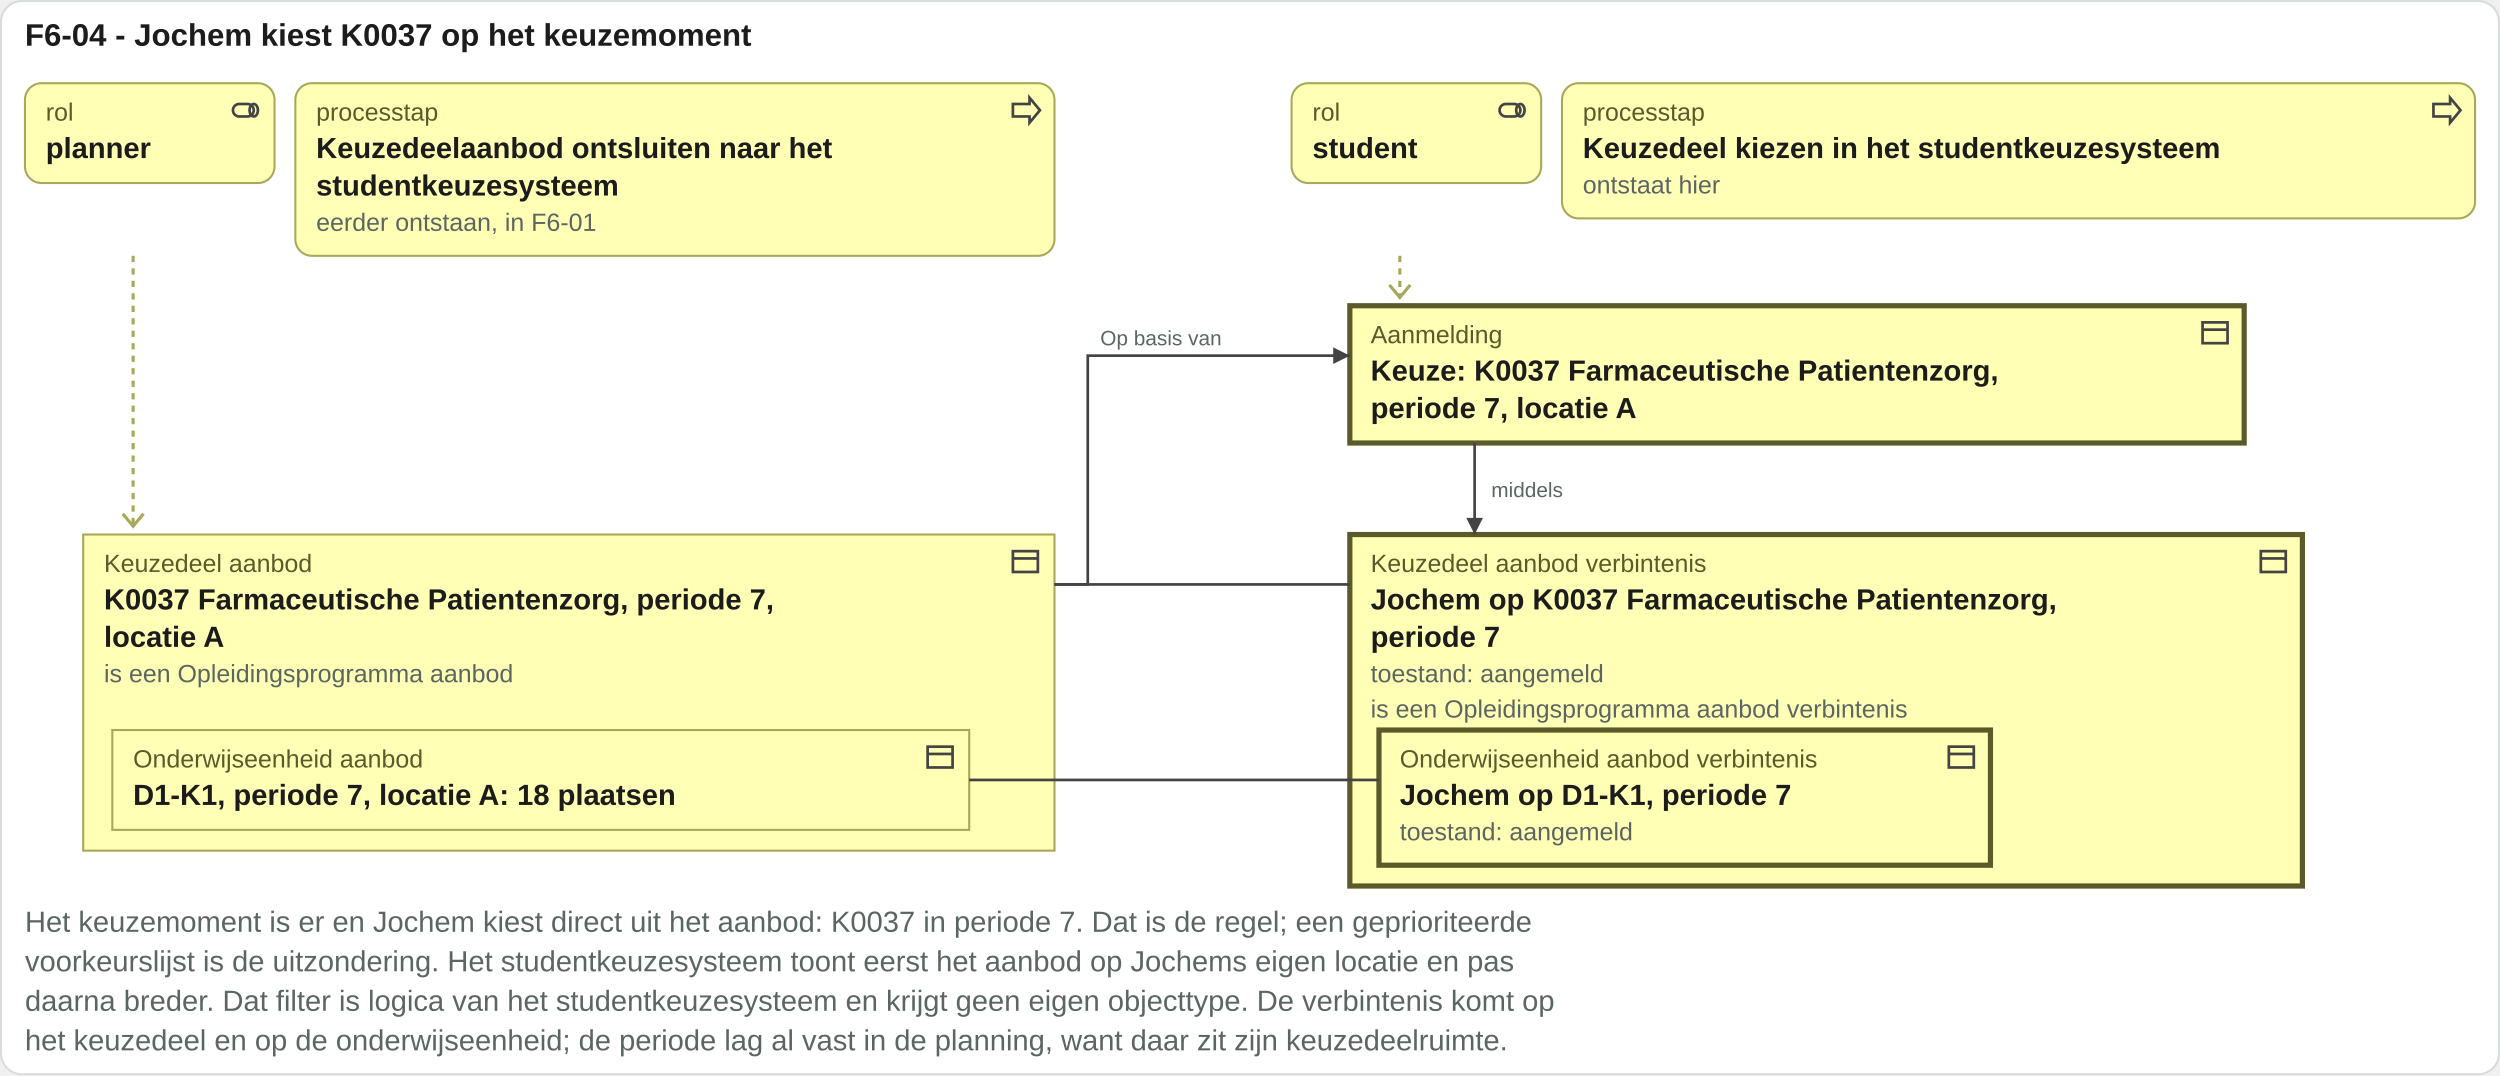
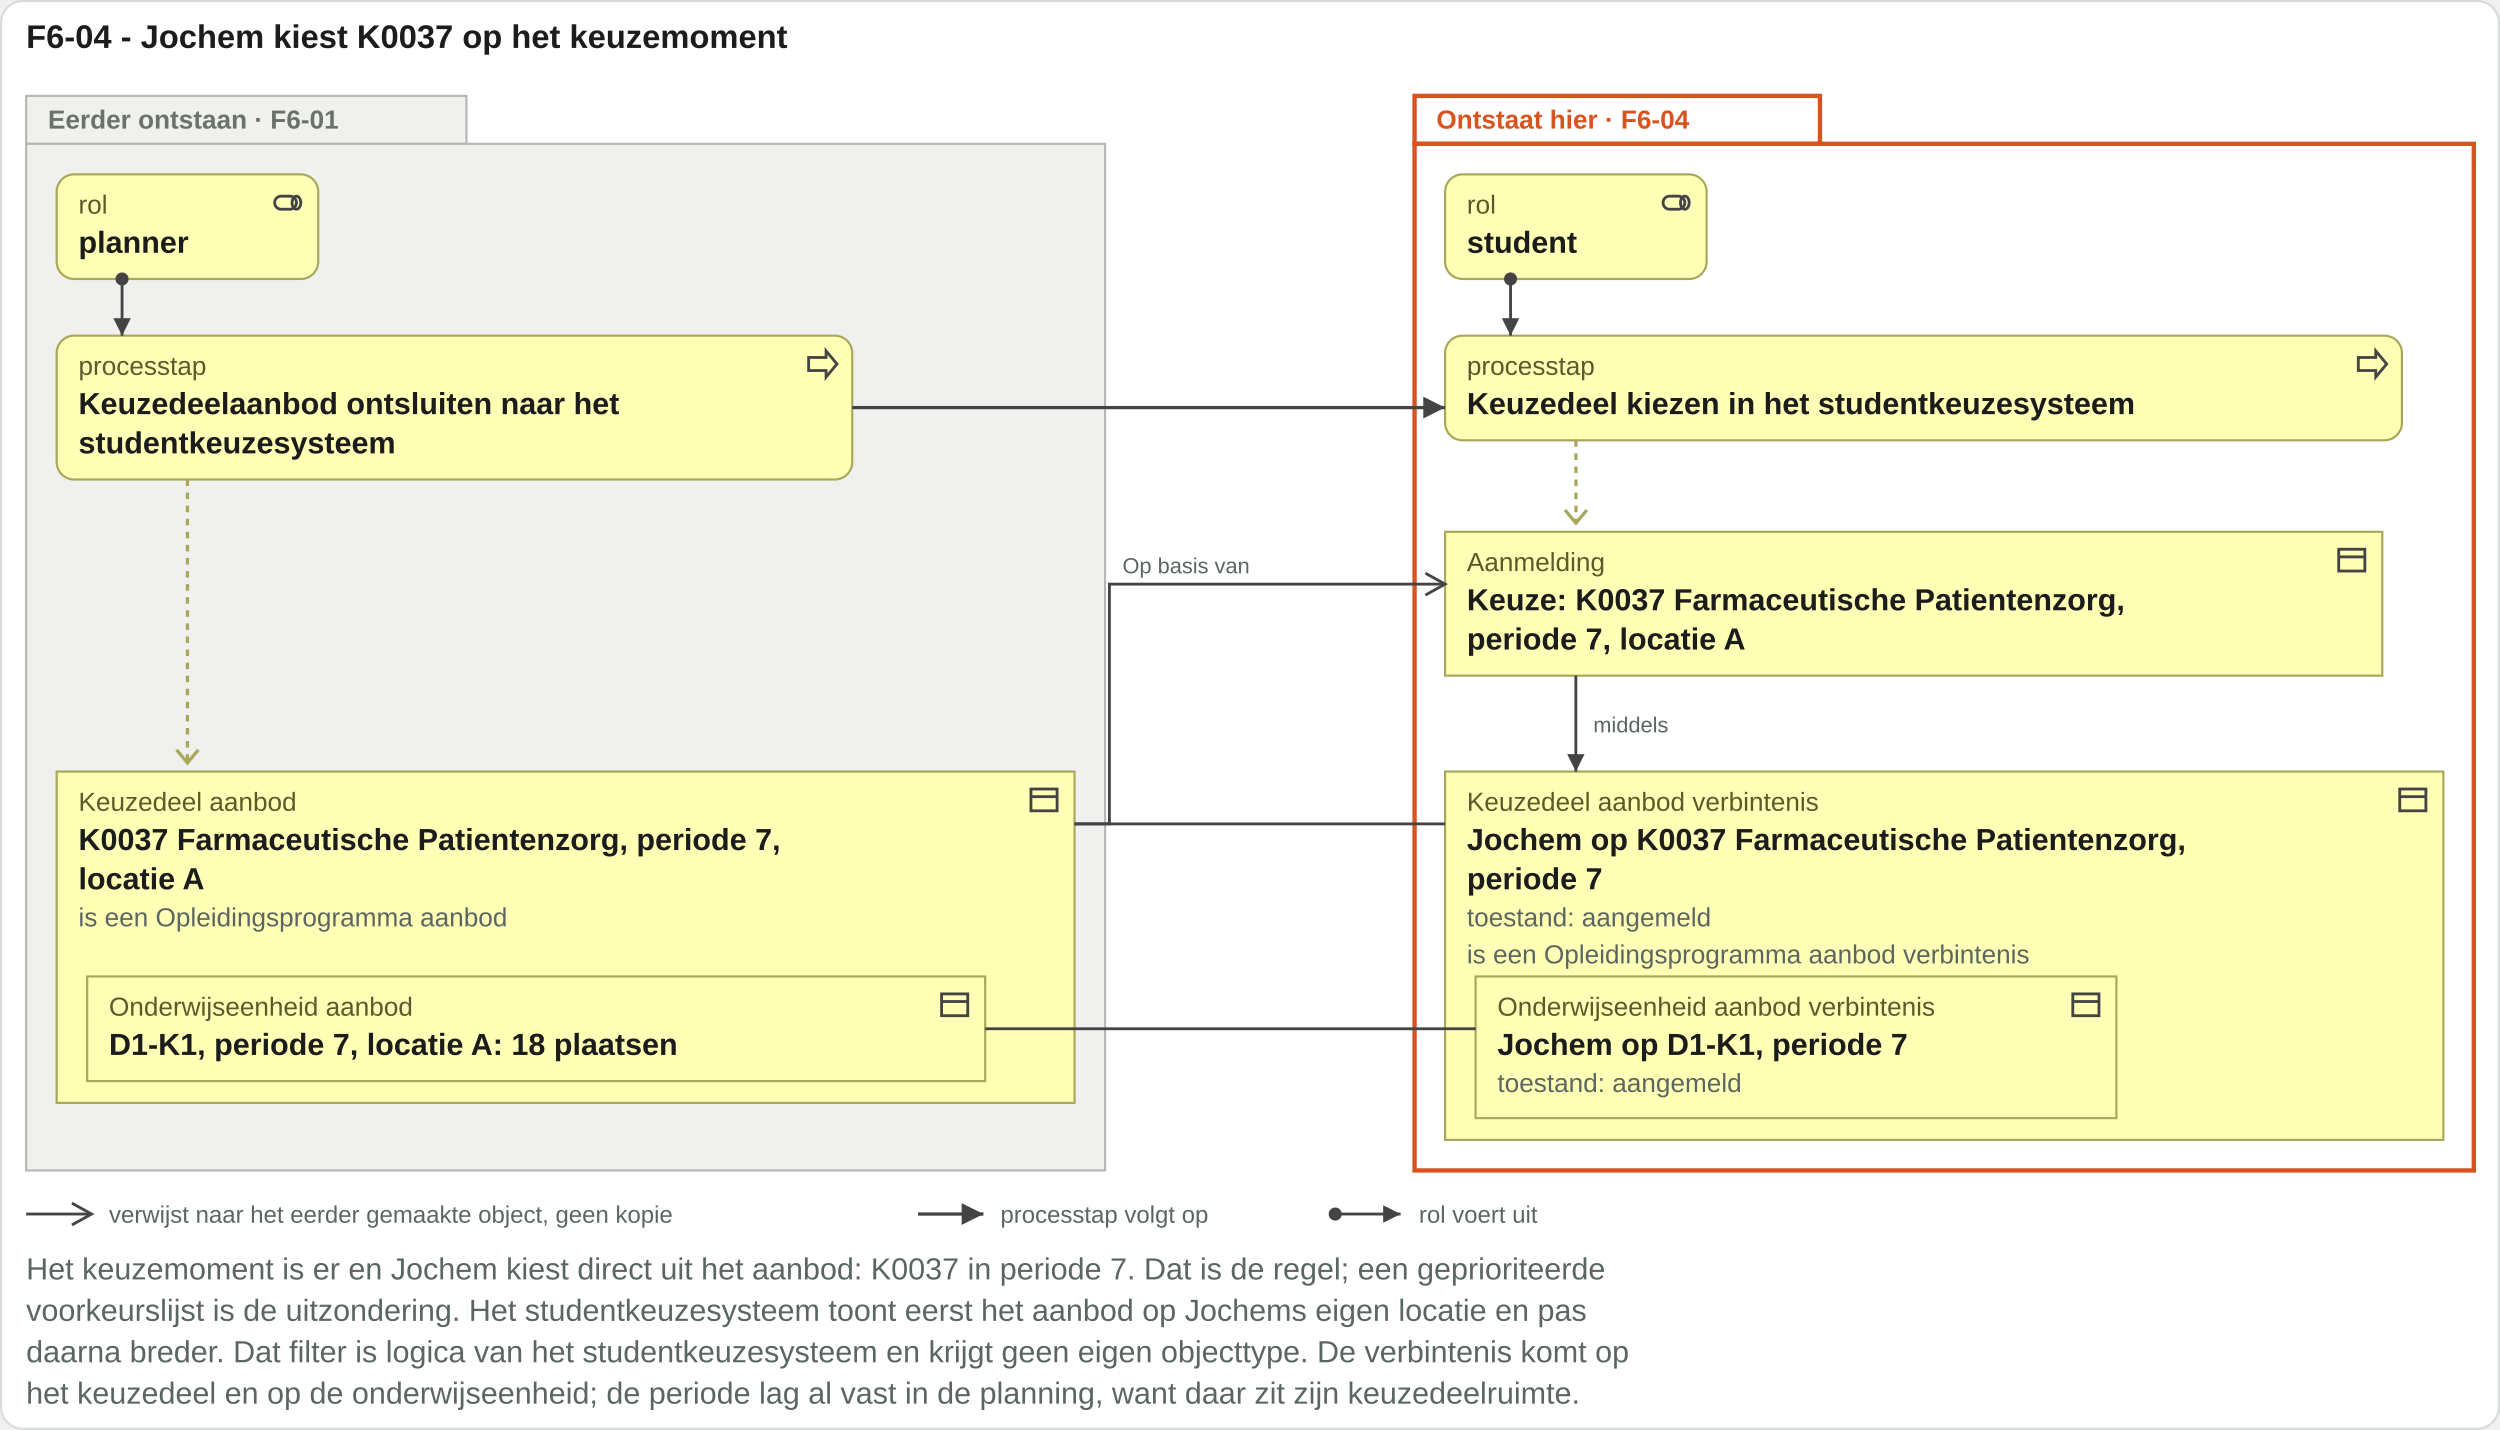
- <svg xmlns="http://www.w3.org/2000/svg" viewBox="0 0 1202 517" width="1202" height="517">
-   <rect x="0.5" y="0.5" width="1201" height="516" rx="10" fill="#ffffff" stroke="#d8ddda" />
+ <svg xmlns="http://www.w3.org/2000/svg" viewBox="0 0 1147 656" width="1147" height="656">
+   <rect x="0.5" y="0.5" width="1146" height="655" rx="10" fill="#ffffff" stroke="#d8ddda" />
  <text x="12" y="22" font-family="Arial, Helvetica, sans-serif" font-size="15" font-weight="bold" fill="#1c1c1c" text-anchor="start">F6-04 - Jochem kiest K0037 op het keuzemoment</text>
-   <rect x="12" y="40" width="120" height="48" rx="8" fill="#ffffb5" stroke="#a8a85a" />
-   <g transform="translate(110,45)" fill="none" stroke="#444" stroke-width="1.3">
+   <rect x="12" y="44" width="202" height="22" fill="#f0f1ef" stroke="#b4b9b3" />
+   <rect class="vlak-eerder" x="12" y="66" width="495" height="471" fill="#f0f1ef" stroke="#b4b9b3" />
+   <text x="22" y="59" font-family="Arial, Helvetica, sans-serif" font-size="12" font-weight="bold" fill="#6b726c" text-anchor="start">Eerder ontstaan · F6-01</text>
+   <rect x="649" y="44" width="186" height="22" fill="#ffffff" stroke="#d9531e" stroke-width="2" />
+   <rect class="vlak-hier" x="649" y="66" width="486" height="471" fill="#ffffff" stroke="#d9531e" stroke-width="2" />
+   <text x="659" y="59" font-family="Arial, Helvetica, sans-serif" font-size="12" font-weight="bold" fill="#d9531e" text-anchor="start">Ontstaat hier · F6-04</text>
+   <rect x="26" y="80" width="120" height="48" rx="8" fill="#ffffb5" stroke="#a8a85a" />
+   <g transform="translate(124,85)" fill="none" stroke="#444" stroke-width="1.3">
    <rect x="2" y="5" width="10" height="6" rx="3" />
    <ellipse cx="12" cy="8" rx="2" ry="3" />
  </g>
-   <text x="22" y="58" font-family="Arial, Helvetica, sans-serif" font-size="12" fill="#5a5a2a" text-anchor="start">rol</text>
-   <text x="22" y="76" font-family="Arial, Helvetica, sans-serif" font-size="14" font-weight="bold" fill="#1c1c1c" text-anchor="start">planner</text>
-   <rect x="142" y="40" width="365" height="83" rx="8" fill="#ffffb5" stroke="#a8a85a" />
-   <g transform="translate(485,45)" fill="none" stroke="#444" stroke-width="1.3">
+   <text x="36" y="98" font-family="Arial, Helvetica, sans-serif" font-size="12" fill="#5a5a2a" text-anchor="start">rol</text>
+   <text x="36" y="116" font-family="Arial, Helvetica, sans-serif" font-size="14" font-weight="bold" fill="#1c1c1c" text-anchor="start">planner</text>
+   <rect x="26" y="154" width="365" height="66" rx="8" fill="#ffffb5" stroke="#a8a85a" />
+   <g transform="translate(369,159)" fill="none" stroke="#444" stroke-width="1.3">
    <path d="M2 5h8V2l5 6-5 6v-3H2z" />
  </g>
-   <text x="152" y="58" font-family="Arial, Helvetica, sans-serif" font-size="12" fill="#5a5a2a" text-anchor="start">processtap</text>
-   <text x="152" y="76" font-family="Arial, Helvetica, sans-serif" font-size="14" font-weight="bold" fill="#1c1c1c" text-anchor="start">Keuzedeelaanbod ontsluiten naar het</text>
-   <text x="152" y="94" font-family="Arial, Helvetica, sans-serif" font-size="14" font-weight="bold" fill="#1c1c1c" text-anchor="start">studentkeuzesysteem</text>
-   <text x="152" y="111" font-family="Arial, Helvetica, sans-serif" font-size="12" fill="#5b6663" text-anchor="start">eerder ontstaan, in F6-01</text>
-   <rect x="621" y="40" width="120" height="48" rx="8" fill="#ffffb5" stroke="#a8a85a" />
-   <g transform="translate(719,45)" fill="none" stroke="#444" stroke-width="1.3">
+   <text x="36" y="172" font-family="Arial, Helvetica, sans-serif" font-size="12" fill="#5a5a2a" text-anchor="start">processtap</text>
+   <text x="36" y="190" font-family="Arial, Helvetica, sans-serif" font-size="14" font-weight="bold" fill="#1c1c1c" text-anchor="start">Keuzedeelaanbod ontsluiten naar het</text>
+   <text x="36" y="208" font-family="Arial, Helvetica, sans-serif" font-size="14" font-weight="bold" fill="#1c1c1c" text-anchor="start">studentkeuzesysteem</text>
+   <path class="toewijzing" d="M56 128V154" stroke="#444" stroke-width="1.3" fill="none" />
+   <circle cx="56" cy="128" r="3" fill="#444" />
+   <path d="M56 154l-4 -8h8z" fill="#444" />
+   <rect x="663" y="80" width="120" height="48" rx="8" fill="#ffffb5" stroke="#a8a85a" />
+   <g transform="translate(761,85)" fill="none" stroke="#444" stroke-width="1.3">
    <rect x="2" y="5" width="10" height="6" rx="3" />
    <ellipse cx="12" cy="8" rx="2" ry="3" />
  </g>
-   <text x="631" y="58" font-family="Arial, Helvetica, sans-serif" font-size="12" fill="#5a5a2a" text-anchor="start">rol</text>
-   <text x="631" y="76" font-family="Arial, Helvetica, sans-serif" font-size="14" font-weight="bold" fill="#1c1c1c" text-anchor="start">student</text>
-   <rect x="751" y="40" width="439" height="65" rx="8" fill="#ffffb5" stroke="#a8a85a" />
-   <g transform="translate(1168,45)" fill="none" stroke="#444" stroke-width="1.3">
+   <text x="673" y="98" font-family="Arial, Helvetica, sans-serif" font-size="12" fill="#5a5a2a" text-anchor="start">rol</text>
+   <text x="673" y="116" font-family="Arial, Helvetica, sans-serif" font-size="14" font-weight="bold" fill="#1c1c1c" text-anchor="start">student</text>
+   <rect x="663" y="154" width="439" height="48" rx="8" fill="#ffffb5" stroke="#a8a85a" />
+   <g transform="translate(1080,159)" fill="none" stroke="#444" stroke-width="1.3">
    <path d="M2 5h8V2l5 6-5 6v-3H2z" />
  </g>
-   <text x="761" y="58" font-family="Arial, Helvetica, sans-serif" font-size="12" fill="#5a5a2a" text-anchor="start">processtap</text>
-   <text x="761" y="76" font-family="Arial, Helvetica, sans-serif" font-size="14" font-weight="bold" fill="#1c1c1c" text-anchor="start">Keuzedeel kiezen in het studentkeuzesysteem</text>
-   <text x="761" y="93" font-family="Arial, Helvetica, sans-serif" font-size="12" fill="#5b6663" text-anchor="start">ontstaat hier</text>
-   <path d="M64 123 V253" stroke="#a8a85a" stroke-width="1.5" stroke-dasharray="3 3" />
-   <path d="M59 247 l5 6 5 -6" fill="none" stroke="#a8a85a" stroke-width="1.5" />
-   <path d="M673.04 123 V143" stroke="#a8a85a" stroke-width="1.5" stroke-dasharray="3 3" />
-   <path d="M668.04 137 l5 6 5 -6" fill="none" stroke="#a8a85a" stroke-width="1.5" />
-   <rect x="40" y="257" width="467" height="152" rx="0" fill="#ffffb5" stroke="#a8a85a" />
-   <g transform="translate(485,262)" fill="none" stroke="#444" stroke-width="1.3">
+   <text x="673" y="172" font-family="Arial, Helvetica, sans-serif" font-size="12" fill="#5a5a2a" text-anchor="start">processtap</text>
+   <text x="673" y="190" font-family="Arial, Helvetica, sans-serif" font-size="14" font-weight="bold" fill="#1c1c1c" text-anchor="start">Keuzedeel kiezen in het studentkeuzesysteem</text>
+   <path class="toewijzing" d="M693.04 128V154" stroke="#444" stroke-width="1.3" fill="none" />
+   <circle cx="693.04" cy="128" r="3" fill="#444" />
+   <path d="M693.04 154l-4 -8h8z" fill="#444" />
+   <path d="M86 220 V350" stroke="#a8a85a" stroke-width="1.5" stroke-dasharray="3 3" />
+   <path d="M81 344 l5 6 5 -6" fill="none" stroke="#a8a85a" stroke-width="1.5" />
+   <path d="M723.04 202 V240" stroke="#a8a85a" stroke-width="1.5" stroke-dasharray="3 3" />
+   <path d="M718.04 234 l5 6 5 -6" fill="none" stroke="#a8a85a" stroke-width="1.5" />
+   <path class="trigger" d="M391 187H663" stroke="#444" stroke-width="1.5" fill="none" />
+   <path d="M663 187l-10 -5v10z" fill="#444" />
+   <rect x="26" y="354" width="467" height="152" rx="0" fill="#ffffb5" stroke="#a8a85a" />
+   <g transform="translate(471,359)" fill="none" stroke="#444" stroke-width="1.3">
    <rect x="2" y="3" width="12" height="10" />
    <path d="M2 6.5h12" />
  </g>
-   <text x="50" y="275" font-family="Arial, Helvetica, sans-serif" font-size="12" fill="#5a5a2a" text-anchor="start">Keuzedeel aanbod</text>
-   <text x="50" y="293" font-family="Arial, Helvetica, sans-serif" font-size="14" font-weight="bold" fill="#1c1c1c" text-anchor="start">K0037 Farmaceutische Patientenzorg, periode 7,</text>
-   <text x="50" y="311" font-family="Arial, Helvetica, sans-serif" font-size="14" font-weight="bold" fill="#1c1c1c" text-anchor="start">locatie A</text>
-   <text x="50" y="328" font-family="Arial, Helvetica, sans-serif" font-size="12" fill="#5b6663" text-anchor="start">is een Opleidingsprogramma aanbod</text>
-   <rect x="54" y="351" width="412" height="48" rx="0" fill="#ffffb5" stroke="#a8a85a" />
-   <g transform="translate(444,356)" fill="none" stroke="#444" stroke-width="1.3">
+   <text x="36" y="372" font-family="Arial, Helvetica, sans-serif" font-size="12" fill="#5a5a2a" text-anchor="start">Keuzedeel aanbod</text>
+   <text x="36" y="390" font-family="Arial, Helvetica, sans-serif" font-size="14" font-weight="bold" fill="#1c1c1c" text-anchor="start">K0037 Farmaceutische Patientenzorg, periode 7,</text>
+   <text x="36" y="408" font-family="Arial, Helvetica, sans-serif" font-size="14" font-weight="bold" fill="#1c1c1c" text-anchor="start">locatie A</text>
+   <text x="36" y="425" font-family="Arial, Helvetica, sans-serif" font-size="12" fill="#5b6663" text-anchor="start">is een Opleidingsprogramma aanbod</text>
+   <rect x="40" y="448" width="412" height="48" rx="0" fill="#ffffb5" stroke="#a8a85a" />
+   <g transform="translate(430,453)" fill="none" stroke="#444" stroke-width="1.3">
    <rect x="2" y="3" width="12" height="10" />
    <path d="M2 6.5h12" />
  </g>
-   <text x="64" y="369" font-family="Arial, Helvetica, sans-serif" font-size="12" fill="#5a5a2a" text-anchor="start">Onderwijseenheid aanbod</text>
-   <text x="64" y="387" font-family="Arial, Helvetica, sans-serif" font-size="14" font-weight="bold" fill="#1c1c1c" text-anchor="start">D1-K1, periode 7, locatie A: 18 plaatsen</text>
-   <rect x="649" y="147" width="430" height="66" rx="0" fill="#ffffb5" stroke="#5a5a2a" stroke-width="2.5" />
-   <g transform="translate(1057,152)" fill="none" stroke="#444" stroke-width="1.3">
+   <text x="50" y="466" font-family="Arial, Helvetica, sans-serif" font-size="12" fill="#5a5a2a" text-anchor="start">Onderwijseenheid aanbod</text>
+   <text x="50" y="484" font-family="Arial, Helvetica, sans-serif" font-size="14" font-weight="bold" fill="#1c1c1c" text-anchor="start">D1-K1, periode 7, locatie A: 18 plaatsen</text>
+   <rect x="663" y="244" width="430" height="66" rx="0" fill="#ffffb5" stroke="#a8a85a" />
+   <g transform="translate(1071,249)" fill="none" stroke="#444" stroke-width="1.3">
    <rect x="2" y="3" width="12" height="10" />
    <path d="M2 6.5h12" />
  </g>
-   <text x="659" y="165" font-family="Arial, Helvetica, sans-serif" font-size="12" fill="#5a5a2a" text-anchor="start">Aanmelding</text>
-   <text x="659" y="183" font-family="Arial, Helvetica, sans-serif" font-size="14" font-weight="bold" fill="#1c1c1c" text-anchor="start">Keuze: K0037 Farmaceutische Patientenzorg,</text>
-   <text x="659" y="201" font-family="Arial, Helvetica, sans-serif" font-size="14" font-weight="bold" fill="#1c1c1c" text-anchor="start">periode 7, locatie A</text>
-   <rect x="649" y="257" width="458" height="169" rx="0" fill="#ffffb5" stroke="#5a5a2a" stroke-width="2.5" />
-   <g transform="translate(1085,262)" fill="none" stroke="#444" stroke-width="1.3">
+   <text x="673" y="262" font-family="Arial, Helvetica, sans-serif" font-size="12" fill="#5a5a2a" text-anchor="start">Aanmelding</text>
+   <text x="673" y="280" font-family="Arial, Helvetica, sans-serif" font-size="14" font-weight="bold" fill="#1c1c1c" text-anchor="start">Keuze: K0037 Farmaceutische Patientenzorg,</text>
+   <text x="673" y="298" font-family="Arial, Helvetica, sans-serif" font-size="14" font-weight="bold" fill="#1c1c1c" text-anchor="start">periode 7, locatie A</text>
+   <rect x="663" y="354" width="458" height="169" rx="0" fill="#ffffb5" stroke="#a8a85a" />
+   <g transform="translate(1099,359)" fill="none" stroke="#444" stroke-width="1.3">
    <rect x="2" y="3" width="12" height="10" />
    <path d="M2 6.5h12" />
  </g>
-   <text x="659" y="275" font-family="Arial, Helvetica, sans-serif" font-size="12" fill="#5a5a2a" text-anchor="start">Keuzedeel aanbod verbintenis</text>
-   <text x="659" y="293" font-family="Arial, Helvetica, sans-serif" font-size="14" font-weight="bold" fill="#1c1c1c" text-anchor="start">Jochem op K0037 Farmaceutische Patientenzorg,</text>
-   <text x="659" y="311" font-family="Arial, Helvetica, sans-serif" font-size="14" font-weight="bold" fill="#1c1c1c" text-anchor="start">periode 7</text>
-   <text x="659" y="328" font-family="Arial, Helvetica, sans-serif" font-size="12" fill="#5b6663" text-anchor="start">toestand: aangemeld</text>
-   <text x="659" y="345" font-family="Arial, Helvetica, sans-serif" font-size="12" fill="#5b6663" text-anchor="start">is een Opleidingsprogramma aanbod verbintenis</text>
-   <rect x="663" y="351" width="294" height="65" rx="0" fill="#ffffb5" stroke="#5a5a2a" stroke-width="2.5" />
-   <g transform="translate(935,356)" fill="none" stroke="#444" stroke-width="1.3">
+   <text x="673" y="372" font-family="Arial, Helvetica, sans-serif" font-size="12" fill="#5a5a2a" text-anchor="start">Keuzedeel aanbod verbintenis</text>
+   <text x="673" y="390" font-family="Arial, Helvetica, sans-serif" font-size="14" font-weight="bold" fill="#1c1c1c" text-anchor="start">Jochem op K0037 Farmaceutische Patientenzorg,</text>
+   <text x="673" y="408" font-family="Arial, Helvetica, sans-serif" font-size="14" font-weight="bold" fill="#1c1c1c" text-anchor="start">periode 7</text>
+   <text x="673" y="425" font-family="Arial, Helvetica, sans-serif" font-size="12" fill="#5b6663" text-anchor="start">toestand: aangemeld</text>
+   <text x="673" y="442" font-family="Arial, Helvetica, sans-serif" font-size="12" fill="#5b6663" text-anchor="start">is een Opleidingsprogramma aanbod verbintenis</text>
+   <rect x="677" y="448" width="294" height="65" rx="0" fill="#ffffb5" stroke="#a8a85a" />
+   <g transform="translate(949,453)" fill="none" stroke="#444" stroke-width="1.3">
    <rect x="2" y="3" width="12" height="10" />
    <path d="M2 6.5h12" />
  </g>
-   <text x="673" y="369" font-family="Arial, Helvetica, sans-serif" font-size="12" fill="#5a5a2a" text-anchor="start">Onderwijseenheid aanbod verbintenis</text>
-   <text x="673" y="387" font-family="Arial, Helvetica, sans-serif" font-size="14" font-weight="bold" fill="#1c1c1c" text-anchor="start">Jochem op D1-K1, periode 7</text>
-   <text x="673" y="404" font-family="Arial, Helvetica, sans-serif" font-size="12" fill="#5b6663" text-anchor="start">toestand: aangemeld</text>
-   <path d="M709 213V257" stroke="#444" stroke-width="1.3" fill="none" />
-   <path d="M709 257l-4 -8h8z" fill="#444" />
-   <text x="717" y="239" font-family="Arial, Helvetica, sans-serif" font-size="10" fill="#5b6663" text-anchor="start">middels</text>
-   <path class="herkomstlijn" d="M507 281H523V171H649" stroke="#444" stroke-width="1.3" fill="none" />
-   <path d="M649 171l-8 -4v8z" fill="#444" />
-   <text x="529" y="166" font-family="Arial, Helvetica, sans-serif" font-size="10" fill="#5b6663" text-anchor="start">Op basis van</text>
-   <path class="herkomstlijn" d="M507 281H533V281H649" stroke="#444" stroke-width="1.3" fill="none" />
-   <path class="herkomstlijn" d="M466 375H543V375H663" stroke="#444" stroke-width="1.3" fill="none" />
-   <text x="12" y="448" font-family="Arial, Helvetica, sans-serif" font-size="14" fill="#5b6663" text-anchor="start">Het keuzemoment is er en Jochem kiest direct uit het aanbod: K0037 in periode 7. Dat is de regel; een geprioriteerde</text>
-   <text x="12" y="467" font-family="Arial, Helvetica, sans-serif" font-size="14" fill="#5b6663" text-anchor="start">voorkeurslijst is de uitzondering. Het studentkeuzesysteem toont eerst het aanbod op Jochems eigen locatie en pas</text>
-   <text x="12" y="486" font-family="Arial, Helvetica, sans-serif" font-size="14" fill="#5b6663" text-anchor="start">daarna breder. Dat filter is logica van het studentkeuzesysteem en krijgt geen eigen objecttype. De verbintenis komt op</text>
-   <text x="12" y="505" font-family="Arial, Helvetica, sans-serif" font-size="14" fill="#5b6663" text-anchor="start">het keuzedeel en op de onderwijseenheid; de periode lag al vast in de planning, want daar zit zijn keuzedeelruimte.</text>
+   <text x="687" y="466" font-family="Arial, Helvetica, sans-serif" font-size="12" fill="#5a5a2a" text-anchor="start">Onderwijseenheid aanbod verbintenis</text>
+   <text x="687" y="484" font-family="Arial, Helvetica, sans-serif" font-size="14" font-weight="bold" fill="#1c1c1c" text-anchor="start">Jochem op D1-K1, periode 7</text>
+   <text x="687" y="501" font-family="Arial, Helvetica, sans-serif" font-size="12" fill="#5b6663" text-anchor="start">toestand: aangemeld</text>
+   <path d="M723 310V354" stroke="#444" stroke-width="1.3" fill="none" />
+   <path d="M723 354l-4 -8h8z" fill="#444" />
+   <text x="731" y="336" font-family="Arial, Helvetica, sans-serif" font-size="10" fill="#5b6663" text-anchor="start">middels</text>
+   <path class="herkomstlijn" d="M493 378H509V268H663" stroke="#444" stroke-width="1.3" fill="none" />
+   <path d="M654 263L663 268L654 273" fill="none" stroke="#444" stroke-width="1.3" />
+   <text x="515" y="263" font-family="Arial, Helvetica, sans-serif" font-size="10" fill="#5b6663" text-anchor="start">Op basis van</text>
+   <path class="herkomstlijn" d="M493 378H519V378H663" stroke="#444" stroke-width="1.3" fill="none" />
+   <path class="herkomstlijn" d="M452 472H529V472H677" stroke="#444" stroke-width="1.3" fill="none" />
+   <path d="M12 557H42" stroke="#444" stroke-width="1.3" />
+   <path d="M33 552L42 557L33 562" fill="none" stroke="#444" stroke-width="1.3" />
+   <text x="50" y="561" font-family="Arial, Helvetica, sans-serif" font-size="11" fill="#5b6663" text-anchor="start">verwijst naar het eerder gemaakte object, geen kopie</text>
+   <path d="M421.2 557H451.2" stroke="#444" stroke-width="1.5" />
+   <path d="M451.2 557l-10 -5v10z" fill="#444" />
+   <text x="459" y="561" font-family="Arial, Helvetica, sans-serif" font-size="11" fill="#5b6663" text-anchor="start">processtap volgt op</text>
+   <circle cx="612.6" cy="557" r="3" fill="#444" />
+   <path d="M612.6 557H642.6" stroke="#444" stroke-width="1.3" />
+   <path d="M642.6 557l-8 -4v8z" fill="#444" />
+   <text x="651" y="561" font-family="Arial, Helvetica, sans-serif" font-size="11" fill="#5b6663" text-anchor="start">rol voert uit</text>
+   <text x="12" y="587" font-family="Arial, Helvetica, sans-serif" font-size="14" fill="#5b6663" text-anchor="start">Het keuzemoment is er en Jochem kiest direct uit het aanbod: K0037 in periode 7. Dat is de regel; een geprioriteerde</text>
+   <text x="12" y="606" font-family="Arial, Helvetica, sans-serif" font-size="14" fill="#5b6663" text-anchor="start">voorkeurslijst is de uitzondering. Het studentkeuzesysteem toont eerst het aanbod op Jochems eigen locatie en pas</text>
+   <text x="12" y="625" font-family="Arial, Helvetica, sans-serif" font-size="14" fill="#5b6663" text-anchor="start">daarna breder. Dat filter is logica van het studentkeuzesysteem en krijgt geen eigen objecttype. De verbintenis komt op</text>
+   <text x="12" y="644" font-family="Arial, Helvetica, sans-serif" font-size="14" fill="#5b6663" text-anchor="start">het keuzedeel en op de onderwijseenheid; de periode lag al vast in de planning, want daar zit zijn keuzedeelruimte.</text>
</svg>
